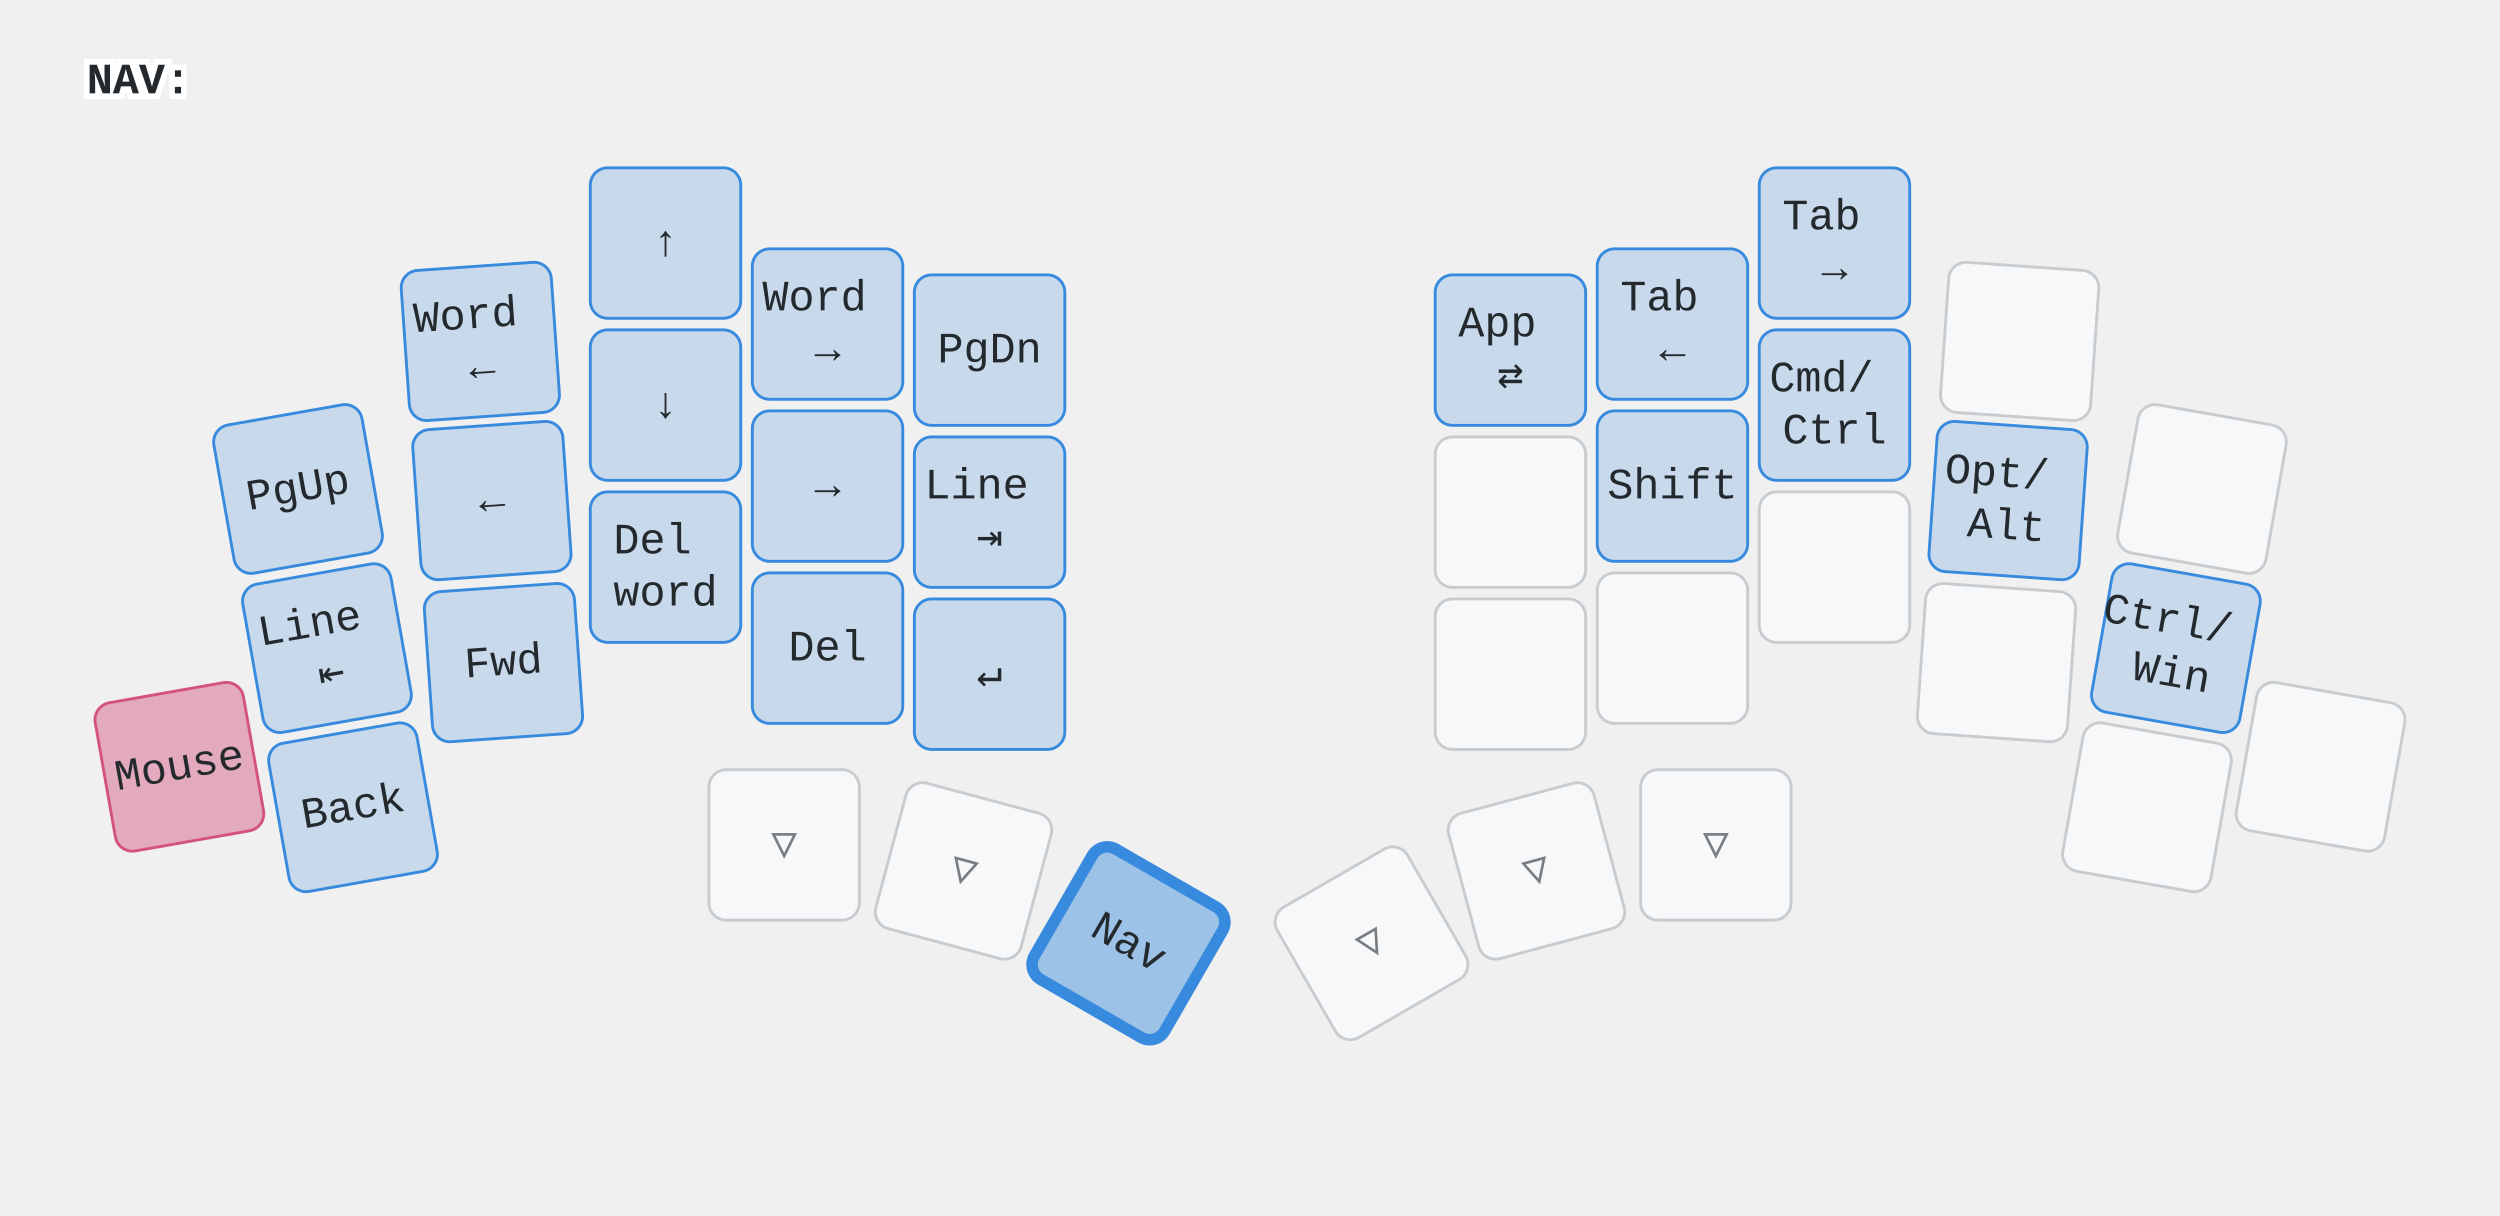
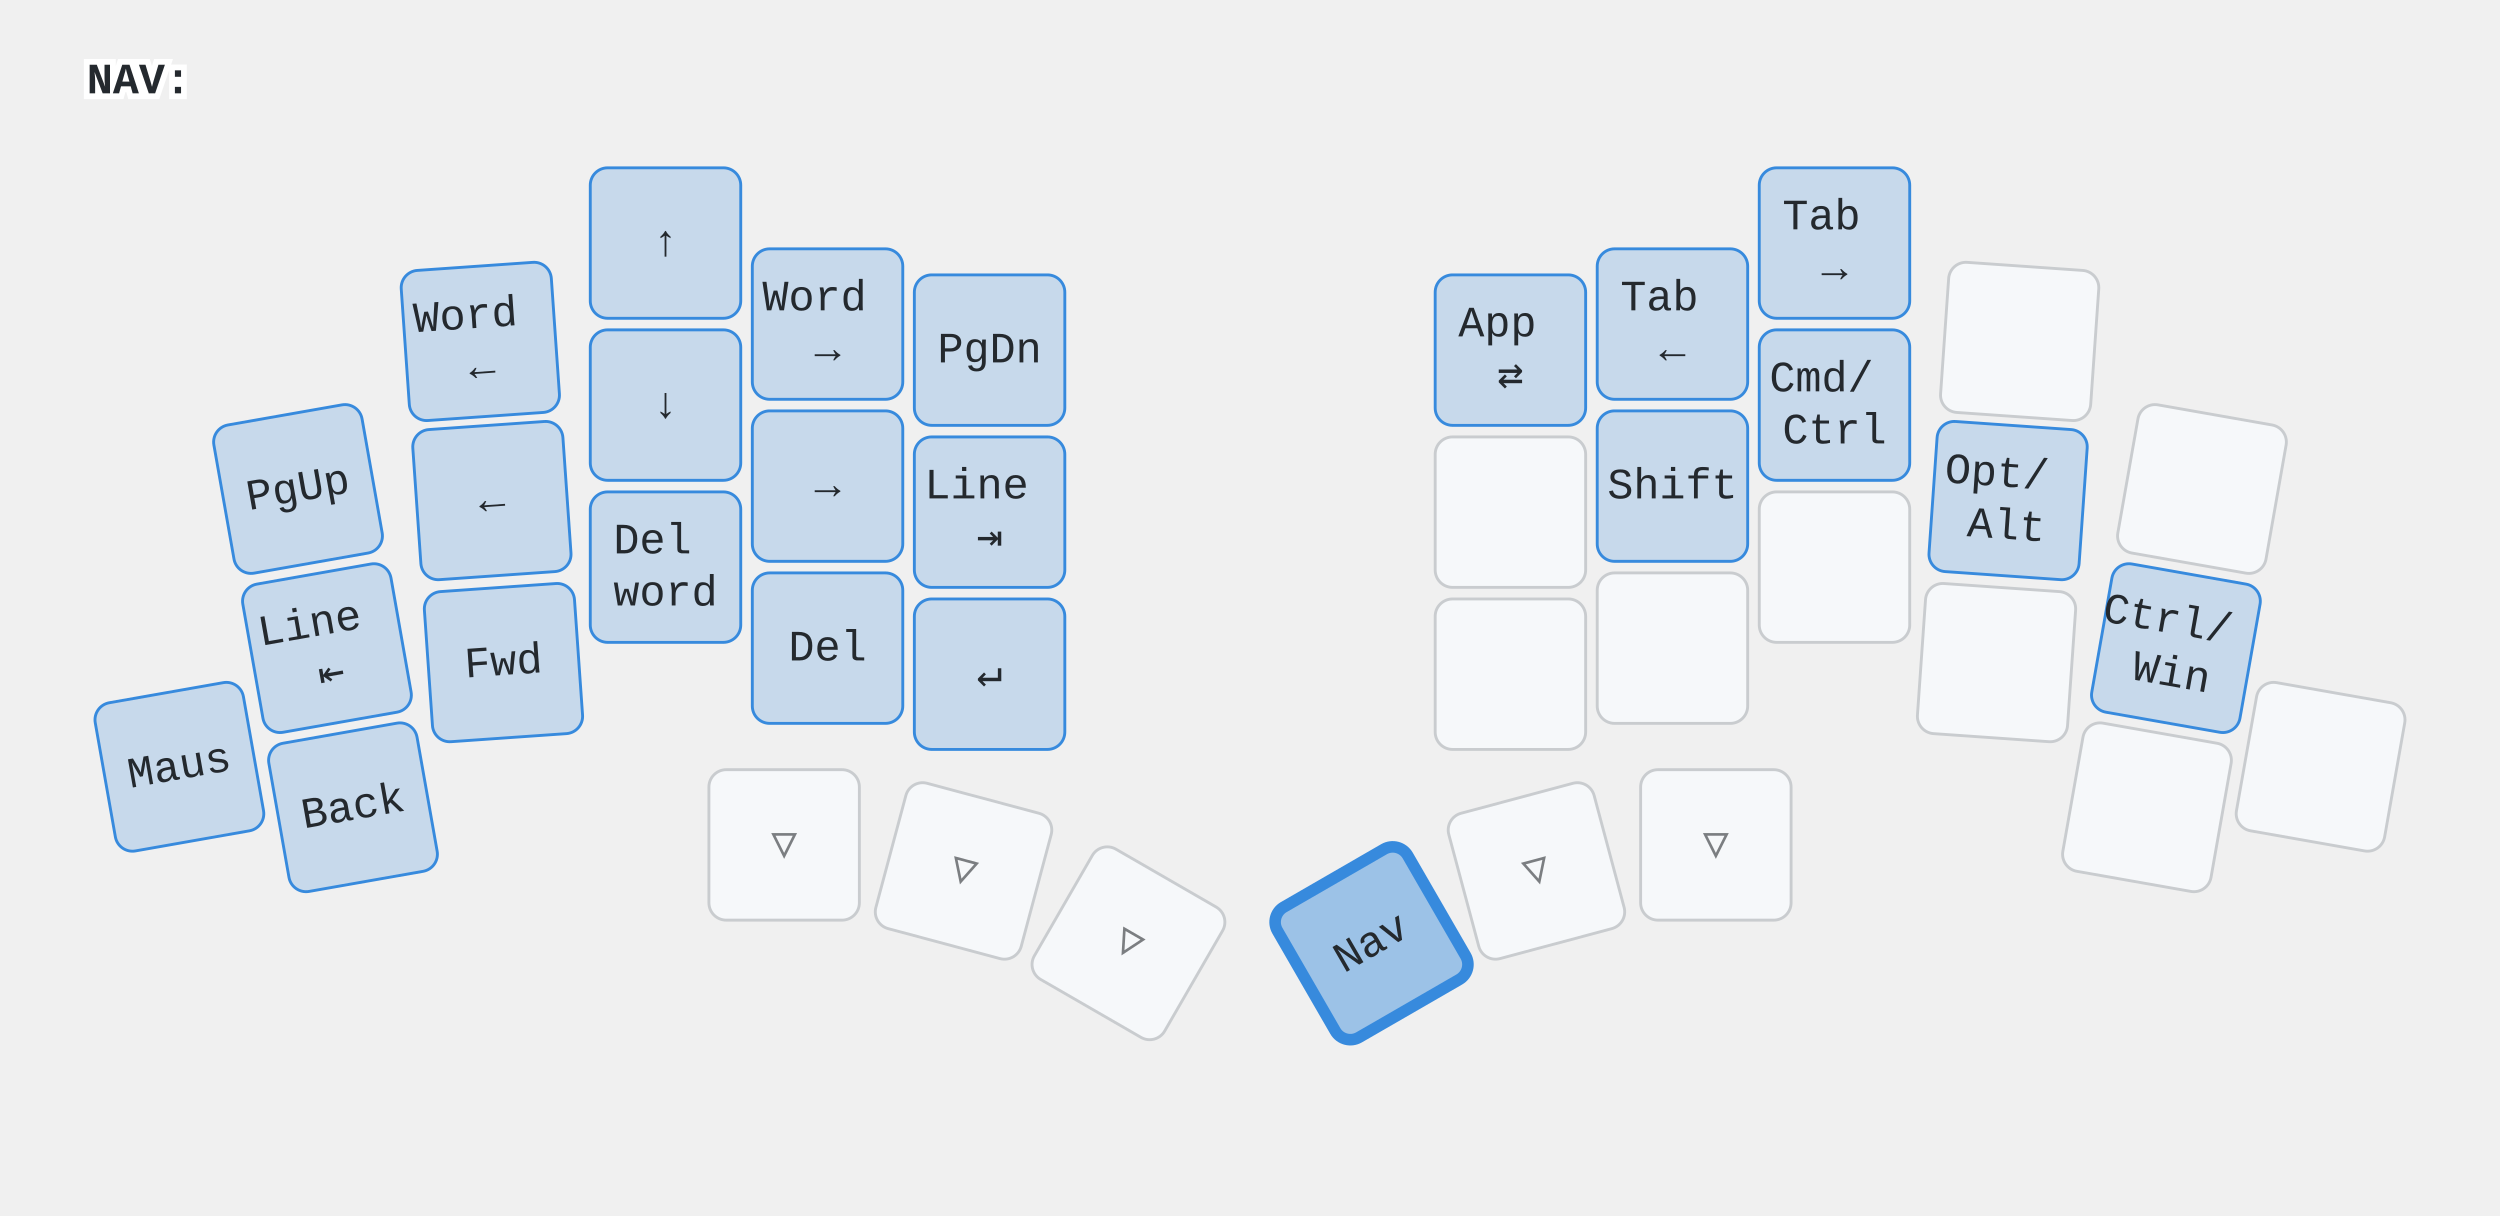
<svg xmlns="http://www.w3.org/2000/svg" width="1728" height="840" viewBox="0 0 864 420" class="keymap">
  <style>/* inherit to force styles through use tags */
svg path {
    fill: inherit;
}

/* font and background color specifications */
svg.keymap {
    font-family: SFMono-Regular,Consolas,Liberation Mono,Menlo,monospace;
    font-size: 14px;
    font-kerning: normal;
    text-rendering: optimizeLegibility;
    fill: #24292e;
}

/* default key styling */
rect.key {
    fill: #f6f8fa;
}

rect.key, rect.combo {
    stroke: #c9cccf;
    stroke-width: 1;
}

/* default key side styling, only used is draw_key_sides is set */
rect.side {
    filter: brightness(90%);
}

/* color accent for combo boxes */
rect.combo, rect.combo-separate {
    fill: #cdf;
}

/* color accent for held keys */
rect.held, rect.combo.held {
    fill: #fdd;
}

/* color accent for ghost (optional) keys */
rect.ghost, rect.combo.ghost {
    stroke-dasharray: 4, 4;
    stroke-width: 2;
}

text {
    text-anchor: middle;
    dominant-baseline: middle;
}

/* styling for layer labels */
text.label {
    font-weight: bold;
    text-anchor: start;
    stroke: white;
    stroke-width: 4;
    paint-order: stroke;
}

/* styling for optional footer */
text.footer {
    text-anchor: end;
    dominant-baseline: auto;
    stroke: white;
    stroke-width: 4;
    paint-order: stroke;
}

/* styling for combo tap, and key non-tap label text */
text.combo, text.hold, text.shifted, text.left, text.right {
    font-size: 11px;
}

text.hold {
    text-anchor: middle;
    dominant-baseline: auto;
}

text.shifted {
    text-anchor: middle;
    dominant-baseline: hanging;
}

text.left {
    text-anchor: start;
}

text.right {
    text-anchor: end;
}

text.layer-activator {
    text-decoration: underline;
}

/* styling for hold/shifted label text in combo box */
text.combo.hold, text.combo.shifted, text.combo.left, text.combo.right {
    font-size: 8px;
}

/* lighter symbol for transparent keys */
text.trans {
    fill: #7b7e81;
}

/* styling for combo dendrons */
path.combo {
    stroke-width: 1;
    stroke: gray;
    fill: none;
}

/* Start Tabler Icons Cleanup */
/* cannot use height/width with glyphs */
.icon-tabler &gt; path {
    fill: inherit;
    stroke: inherit;
    stroke-width: 2;
}
/* hide tabler's default box */
.icon-tabler &gt; path[stroke="none"][fill="none"] {
    visibility: hidden;
}
/* End Tabler Icons Cleanup */

@media (prefers-color-scheme: dark) {
svg.keymap { fill: #d1d6db; }
rect.key { fill: #3f4750; }
rect.key, rect.combo { stroke: #60666c; }
rect.combo, rect.combo-separate { fill: #1f3d7a; }
rect.held, rect.combo.held { fill: #854747; }
text.label, text.footer { stroke: black; }
text.trans { fill: #7e8184; }
path.combo { stroke: #7f7f7f; }

}

rect.key { stroke-width: 1; }
text { font-size: 15px; }
text.hold, text.shifted { font-size: 10px; }
rect.combo { fill: #7F77DD; fill-opacity: .35; stroke: #7F77DD; }

.layer-NAV rect.key.lay { fill: #378ADD; fill-opacity: .22; stroke: #378ADD; }
rect.key.trig-NAV { fill: #378ADD; fill-opacity: .45; stroke: #378ADD; }
rect.key.held.trig-NAV { stroke-width: 4; }

.layer-SYM rect.key.lay { fill: #1D9E75; fill-opacity: .22; stroke: #1D9E75; }
rect.key.trig-SYM { fill: #1D9E75; fill-opacity: .45; stroke: #1D9E75; }
rect.key.held.trig-SYM { stroke-width: 4; }

.layer-NUM rect.key.lay { fill: #BA7517; fill-opacity: .22; stroke: #BA7517; }
rect.key.trig-NUM { fill: #BA7517; fill-opacity: .45; stroke: #BA7517; }
rect.key.held.trig-NUM { stroke-width: 4; }

.layer-MOUSE rect.key.lay { fill: #D4537E; fill-opacity: .22; stroke: #D4537E; }
rect.key.trig-MOUSE { fill: #D4537E; fill-opacity: .45; stroke: #D4537E; }
rect.key.held.trig-MOUSE { stroke-width: 4; }

.layer-SYS rect.key.lay { fill: #888780; fill-opacity: .22; stroke: #888780; }
rect.key.trig-SYS { fill: #888780; fill-opacity: .45; stroke: #888780; }
rect.key.held.trig-SYS { stroke-width: 4; }
</style>
  <g transform="translate(30, 0)" class="layer-NAV">
    <text x="0" y="28" class="label" id="NAV">NAV:</text>
    <g transform="translate(0, 56)">
      <g transform="translate(73, 113) rotate(-10.0)" class="key lay keypos-0">
        <rect rx="6" ry="6" x="-26" y="-26" width="52" height="52" class="key lay" />
        <text x="0" y="0" class="key lay tap">PgUp</text>
      </g>
      <g transform="translate(136, 62) rotate(-4.0)" class="key lay keypos-1">
        <rect rx="6" ry="6" x="-26" y="-26" width="52" height="52" class="key lay" />
        <text x="0" y="0" class="key lay tap">
          <tspan x="0" dy="-0.6em">Word</tspan>
          <tspan x="0" dy="1.2em">←</tspan>
        </text>
      </g>
      <g transform="translate(200, 28)" class="key lay keypos-2">
        <rect rx="6" ry="6" x="-26" y="-26" width="52" height="52" class="key lay" />
        <text x="0" y="0" class="key lay tap">↑</text>
      </g>
      <g transform="translate(256, 56)" class="key lay keypos-3">
        <rect rx="6" ry="6" x="-26" y="-26" width="52" height="52" class="key lay" />
        <text x="0" y="0" class="key lay tap">
          <tspan x="0" dy="-0.6em">Word</tspan>
          <tspan x="0" dy="1.2em">→</tspan>
        </text>
      </g>
      <g transform="translate(312, 65)" class="key lay keypos-4">
        <rect rx="6" ry="6" x="-26" y="-26" width="52" height="52" class="key lay" />
        <text x="0" y="0" class="key lay tap">PgDn</text>
      </g>
      <g transform="translate(492, 65)" class="key lay keypos-5">
        <rect rx="6" ry="6" x="-26" y="-26" width="52" height="52" class="key lay" />
        <text x="0" y="0" class="key lay tap">
          <tspan x="0" dy="-0.6em">App</tspan>
          <tspan x="0" dy="1.2em">⇄</tspan>
        </text>
      </g>
      <g transform="translate(548, 56)" class="key lay keypos-6">
        <rect rx="6" ry="6" x="-26" y="-26" width="52" height="52" class="key lay" />
        <text x="0" y="0" class="key lay tap">
          <tspan x="0" dy="-0.6em">Tab</tspan>
          <tspan x="0" dy="1.2em">←</tspan>
        </text>
      </g>
      <g transform="translate(604, 28)" class="key lay keypos-7">
        <rect rx="6" ry="6" x="-26" y="-26" width="52" height="52" class="key lay" />
        <text x="0" y="0" class="key lay tap">
          <tspan x="0" dy="-0.6em">Tab</tspan>
          <tspan x="0" dy="1.2em">→</tspan>
        </text>
      </g>
      <g transform="translate(668, 62) rotate(4.0)" class="key keypos-8">
        <rect rx="6" ry="6" x="-26" y="-26" width="52" height="52" class="key" />
      </g>
      <g transform="translate(731, 113) rotate(10.0)" class="key keypos-9">
        <rect rx="6" ry="6" x="-26" y="-26" width="52" height="52" class="key" />
      </g>
      <g transform="translate(83, 168) rotate(-10.0)" class="key lay keypos-10">
        <rect rx="6" ry="6" x="-26" y="-26" width="52" height="52" class="key lay" />
        <text x="0" y="0" class="key lay tap">
          <tspan x="0" dy="-0.6em">Line</tspan>
          <tspan x="0" dy="1.2em">⇤</tspan>
        </text>
      </g>
      <g transform="translate(140, 117) rotate(-4.0)" class="key lay keypos-11">
        <rect rx="6" ry="6" x="-26" y="-26" width="52" height="52" class="key lay" />
        <text x="0" y="0" class="key lay tap">←</text>
      </g>
      <g transform="translate(200, 84)" class="key lay keypos-12">
        <rect rx="6" ry="6" x="-26" y="-26" width="52" height="52" class="key lay" />
        <text x="0" y="0" class="key lay tap">↓</text>
      </g>
      <g transform="translate(256, 112)" class="key lay keypos-13">
        <rect rx="6" ry="6" x="-26" y="-26" width="52" height="52" class="key lay" />
        <text x="0" y="0" class="key lay tap">→</text>
      </g>
      <g transform="translate(312, 121)" class="key lay keypos-14">
        <rect rx="6" ry="6" x="-26" y="-26" width="52" height="52" class="key lay" />
        <text x="0" y="0" class="key lay tap">
          <tspan x="0" dy="-0.6em">Line</tspan>
          <tspan x="0" dy="1.2em">⇥</tspan>
        </text>
      </g>
      <g transform="translate(492, 121)" class="key keypos-15">
        <rect rx="6" ry="6" x="-26" y="-26" width="52" height="52" class="key" />
      </g>
      <g transform="translate(548, 112)" class="key lay keypos-16">
        <rect rx="6" ry="6" x="-26" y="-26" width="52" height="52" class="key lay" />
        <text x="0" y="0" class="key lay tap">Shift</text>
      </g>
      <g transform="translate(604, 84)" class="key lay keypos-17">
        <rect rx="6" ry="6" x="-26" y="-26" width="52" height="52" class="key lay" />
        <text x="0" y="0" class="key lay tap">
          <tspan x="0" dy="-0.6em">Cmd/</tspan>
          <tspan x="0" dy="1.2em">Ctrl</tspan>
        </text>
      </g>
      <g transform="translate(664, 117) rotate(4.0)" class="key lay keypos-18">
        <rect rx="6" ry="6" x="-26" y="-26" width="52" height="52" class="key lay" />
        <text x="0" y="0" class="key lay tap">
          <tspan x="0" dy="-0.6em">Opt/</tspan>
          <tspan x="0" dy="1.2em">Alt</tspan>
        </text>
      </g>
      <g transform="translate(722, 168) rotate(10.0)" class="key lay keypos-19">
        <rect rx="6" ry="6" x="-26" y="-26" width="52" height="52" class="key lay" />
        <text x="0" y="0" class="key lay tap">
          <tspan x="0" dy="-0.6em">Ctrl/</tspan>
          <tspan x="0" dy="1.2em">Win</tspan>
        </text>
      </g>
-       <g transform="translate(32, 209) rotate(-10.0)" class="key trig-MOUSE keypos-20">
-         <rect rx="6" ry="6" x="-26" y="-26" width="52" height="52" class="key trig-MOUSE" />
-         <text x="0" y="0" class="key trig-MOUSE tap">Mouse</text>
+       <g transform="translate(32, 209) rotate(-10.0)" class="key lay keypos-20">
+         <rect rx="6" ry="6" x="-26" y="-26" width="52" height="52" class="key lay" />
+         <text x="0" y="0" class="key lay tap">Maus</text>
      </g>
      <g transform="translate(92, 223) rotate(-10.0)" class="key lay keypos-21">
        <rect rx="6" ry="6" x="-26" y="-26" width="52" height="52" class="key lay" />
        <text x="0" y="0" class="key lay tap">Back</text>
      </g>
      <g transform="translate(144, 173) rotate(-4.0)" class="key lay keypos-22">
        <rect rx="6" ry="6" x="-26" y="-26" width="52" height="52" class="key lay" />
        <text x="0" y="0" class="key lay tap">Fwd</text>
      </g>
      <g transform="translate(200, 140)" class="key lay keypos-23">
        <rect rx="6" ry="6" x="-26" y="-26" width="52" height="52" class="key lay" />
        <text x="0" y="0" class="key lay tap">
          <tspan x="0" dy="-0.6em">Del</tspan>
          <tspan x="0" dy="1.2em">word</tspan>
        </text>
      </g>
      <g transform="translate(256, 168)" class="key lay keypos-24">
        <rect rx="6" ry="6" x="-26" y="-26" width="52" height="52" class="key lay" />
        <text x="0" y="0" class="key lay tap">Del</text>
      </g>
      <g transform="translate(312, 177)" class="key lay keypos-25">
        <rect rx="6" ry="6" x="-26" y="-26" width="52" height="52" class="key lay" />
        <text x="0" y="0" class="key lay tap">↵</text>
      </g>
      <g transform="translate(492, 177)" class="key keypos-26">
        <rect rx="6" ry="6" x="-26" y="-26" width="52" height="52" class="key" />
      </g>
      <g transform="translate(548, 168)" class="key keypos-27">
        <rect rx="6" ry="6" x="-26" y="-26" width="52" height="52" class="key" />
      </g>
      <g transform="translate(604, 140)" class="key keypos-28">
        <rect rx="6" ry="6" x="-26" y="-26" width="52" height="52" class="key" />
      </g>
      <g transform="translate(660, 173) rotate(4.0)" class="key keypos-29">
        <rect rx="6" ry="6" x="-26" y="-26" width="52" height="52" class="key" />
      </g>
      <g transform="translate(712, 223) rotate(10.0)" class="key keypos-30">
        <rect rx="6" ry="6" x="-26" y="-26" width="52" height="52" class="key" />
      </g>
      <g transform="translate(772, 209) rotate(10.0)" class="key keypos-31">
        <rect rx="6" ry="6" x="-26" y="-26" width="52" height="52" class="key" />
      </g>
      <g transform="translate(241, 236)" class="key trans keypos-32">
        <rect rx="6" ry="6" x="-26" y="-26" width="52" height="52" class="key trans" />
        <text x="0" y="0" class="key trans tap">▽</text>
      </g>
      <g transform="translate(303, 245) rotate(15.0)" class="key trans keypos-33">
        <rect rx="6" ry="6" x="-26" y="-26" width="52" height="52" class="key trans" />
        <text x="0" y="0" class="key trans tap">▽</text>
      </g>
-       <g transform="translate(360, 270) rotate(30.0)" class="key held trig-NAV keypos-34">
+       <g transform="translate(360, 270) rotate(30.0)" class="key trans keypos-34">
+         <rect rx="6" ry="6" x="-26" y="-26" width="52" height="52" class="key trans" />
+         <text x="0" y="0" class="key trans tap">▽</text>
+       </g>
+       <g transform="translate(444, 270) rotate(-30.0)" class="key held trig-NAV keypos-35">
        <rect rx="6" ry="6" x="-26" y="-26" width="52" height="52" class="key held trig-NAV" />
        <text x="0" y="0" class="key held trig-NAV tap">Nav</text>
-       </g>
-       <g transform="translate(444, 270) rotate(-30.0)" class="key trans keypos-35">
-         <rect rx="6" ry="6" x="-26" y="-26" width="52" height="52" class="key trans" />
-         <text x="0" y="0" class="key trans tap">▽</text>
      </g>
      <g transform="translate(501, 245) rotate(-15.0)" class="key trans keypos-36">
        <rect rx="6" ry="6" x="-26" y="-26" width="52" height="52" class="key trans" />
        <text x="0" y="0" class="key trans tap">▽</text>
      </g>
      <g transform="translate(563, 236)" class="key trans keypos-37">
        <rect rx="6" ry="6" x="-26" y="-26" width="52" height="52" class="key trans" />
        <text x="0" y="0" class="key trans tap">▽</text>
      </g>
    </g>
  </g>
</svg>
